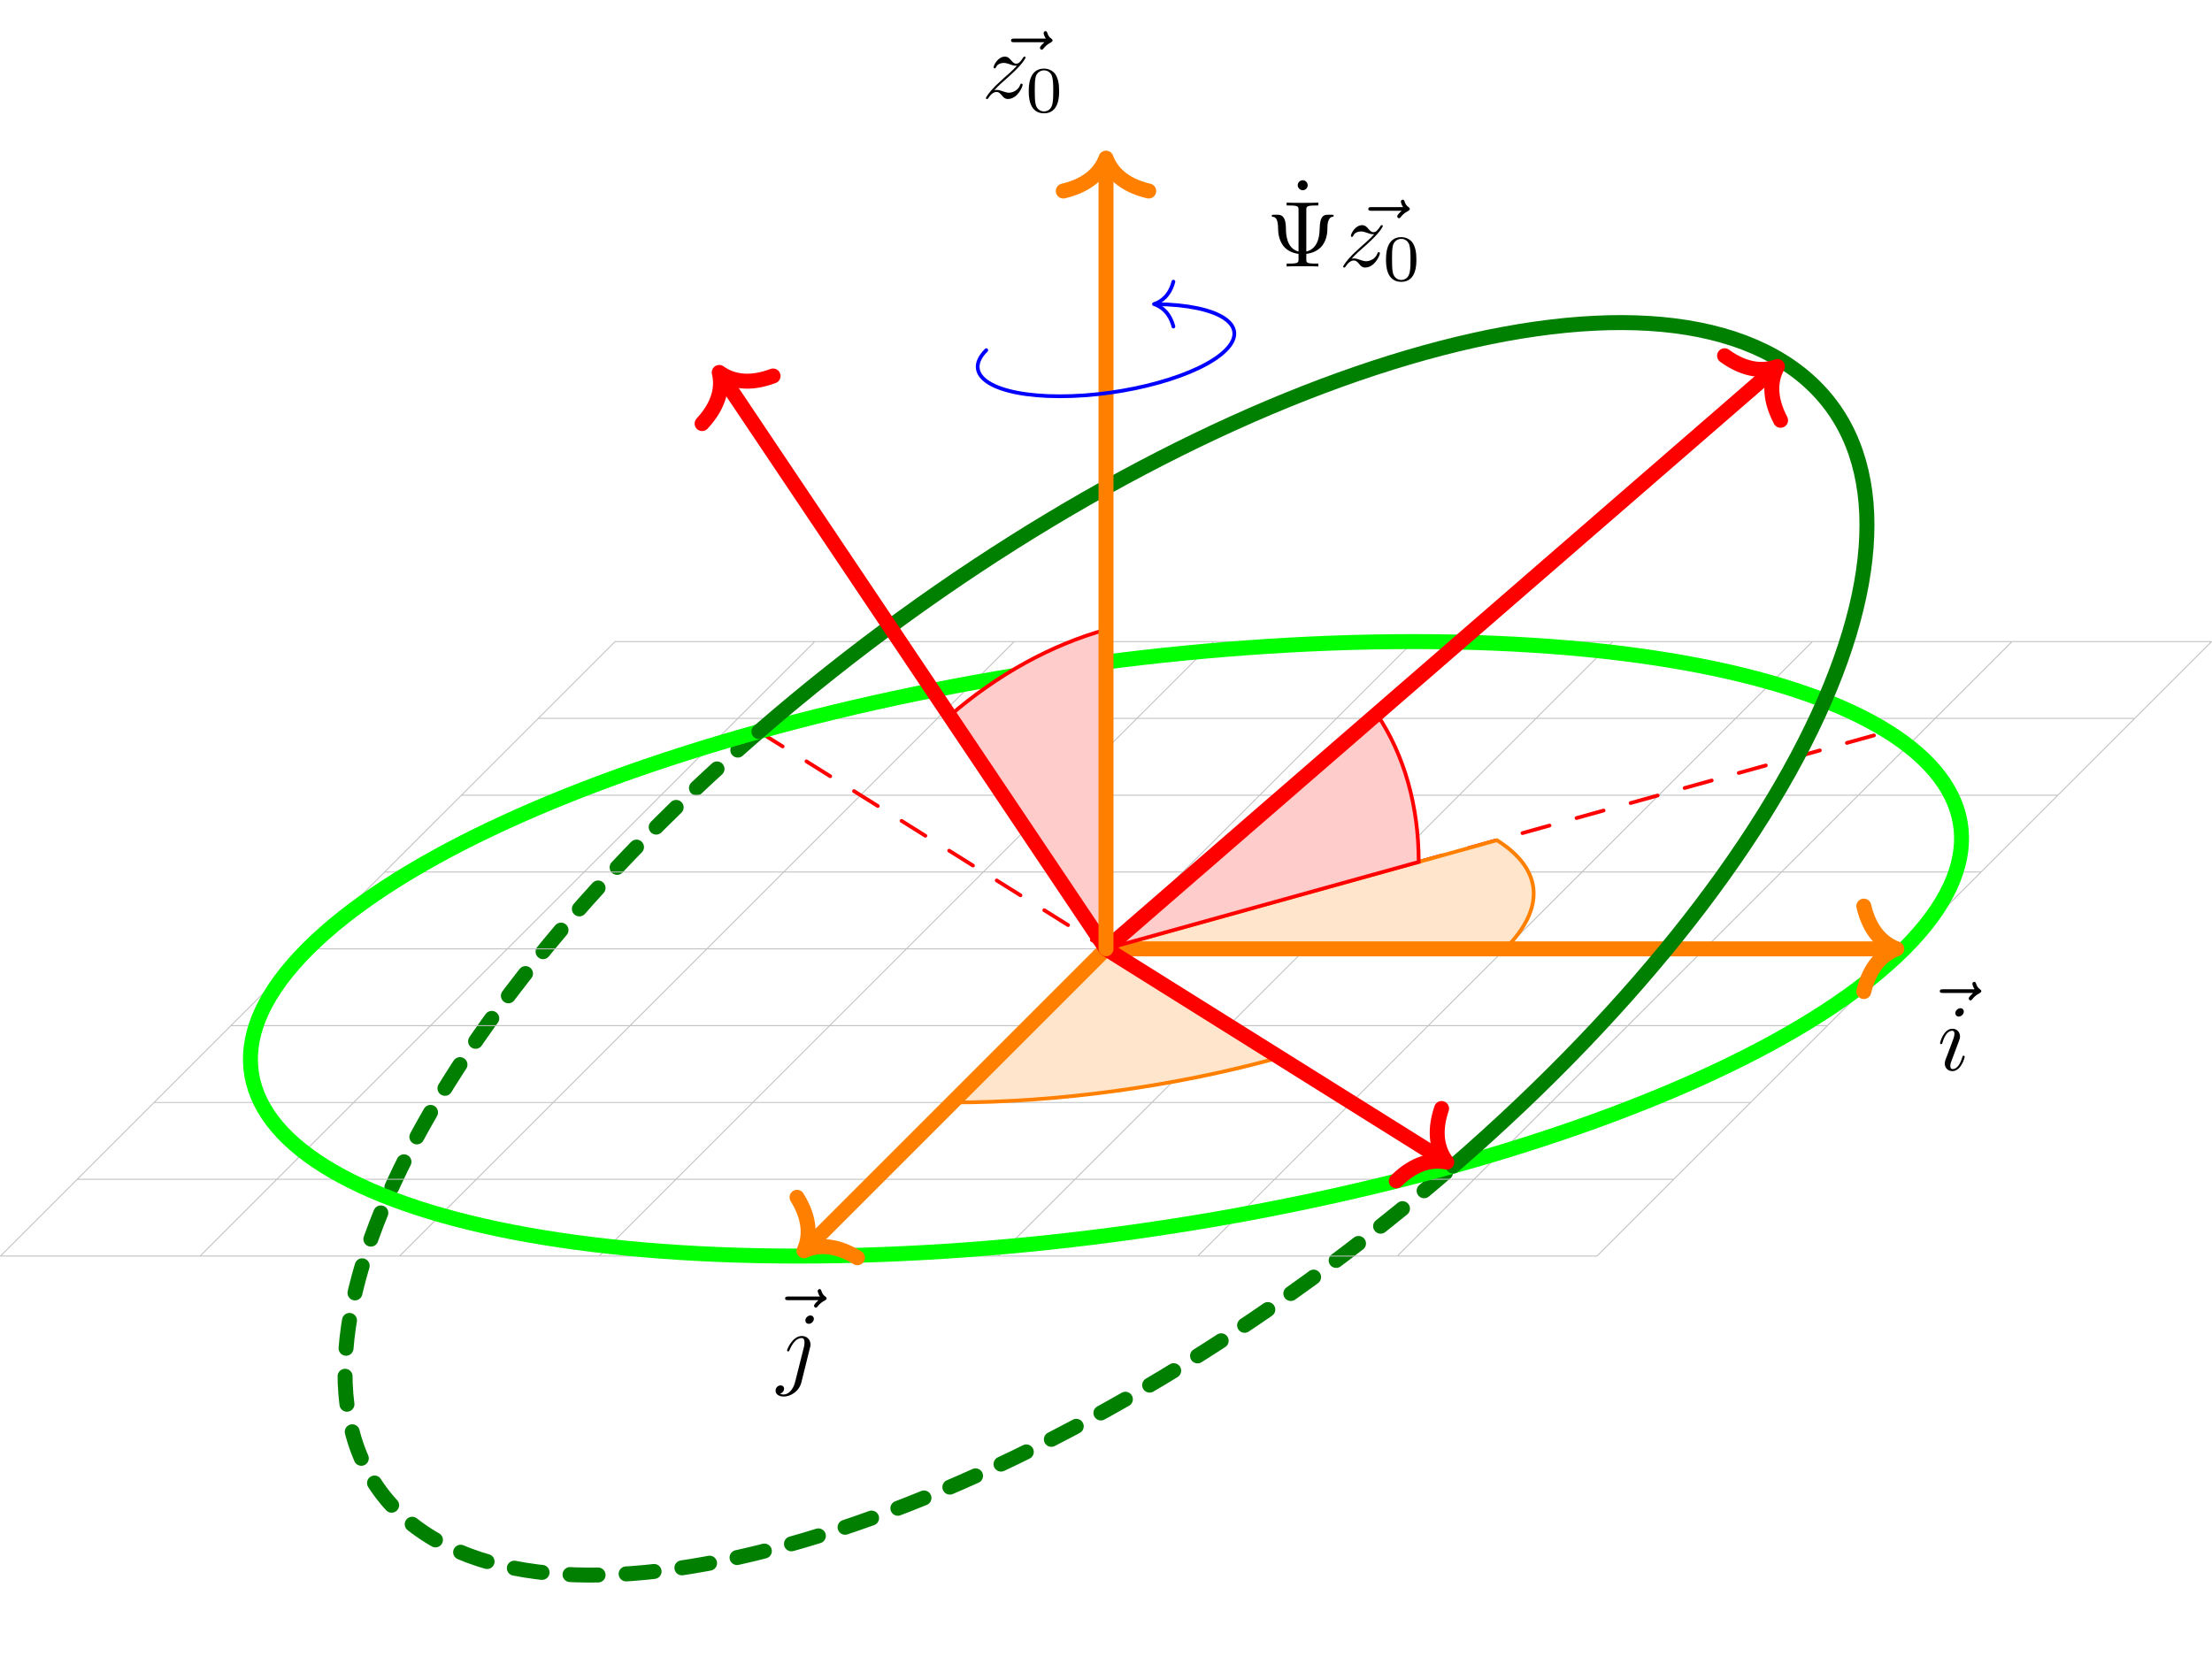
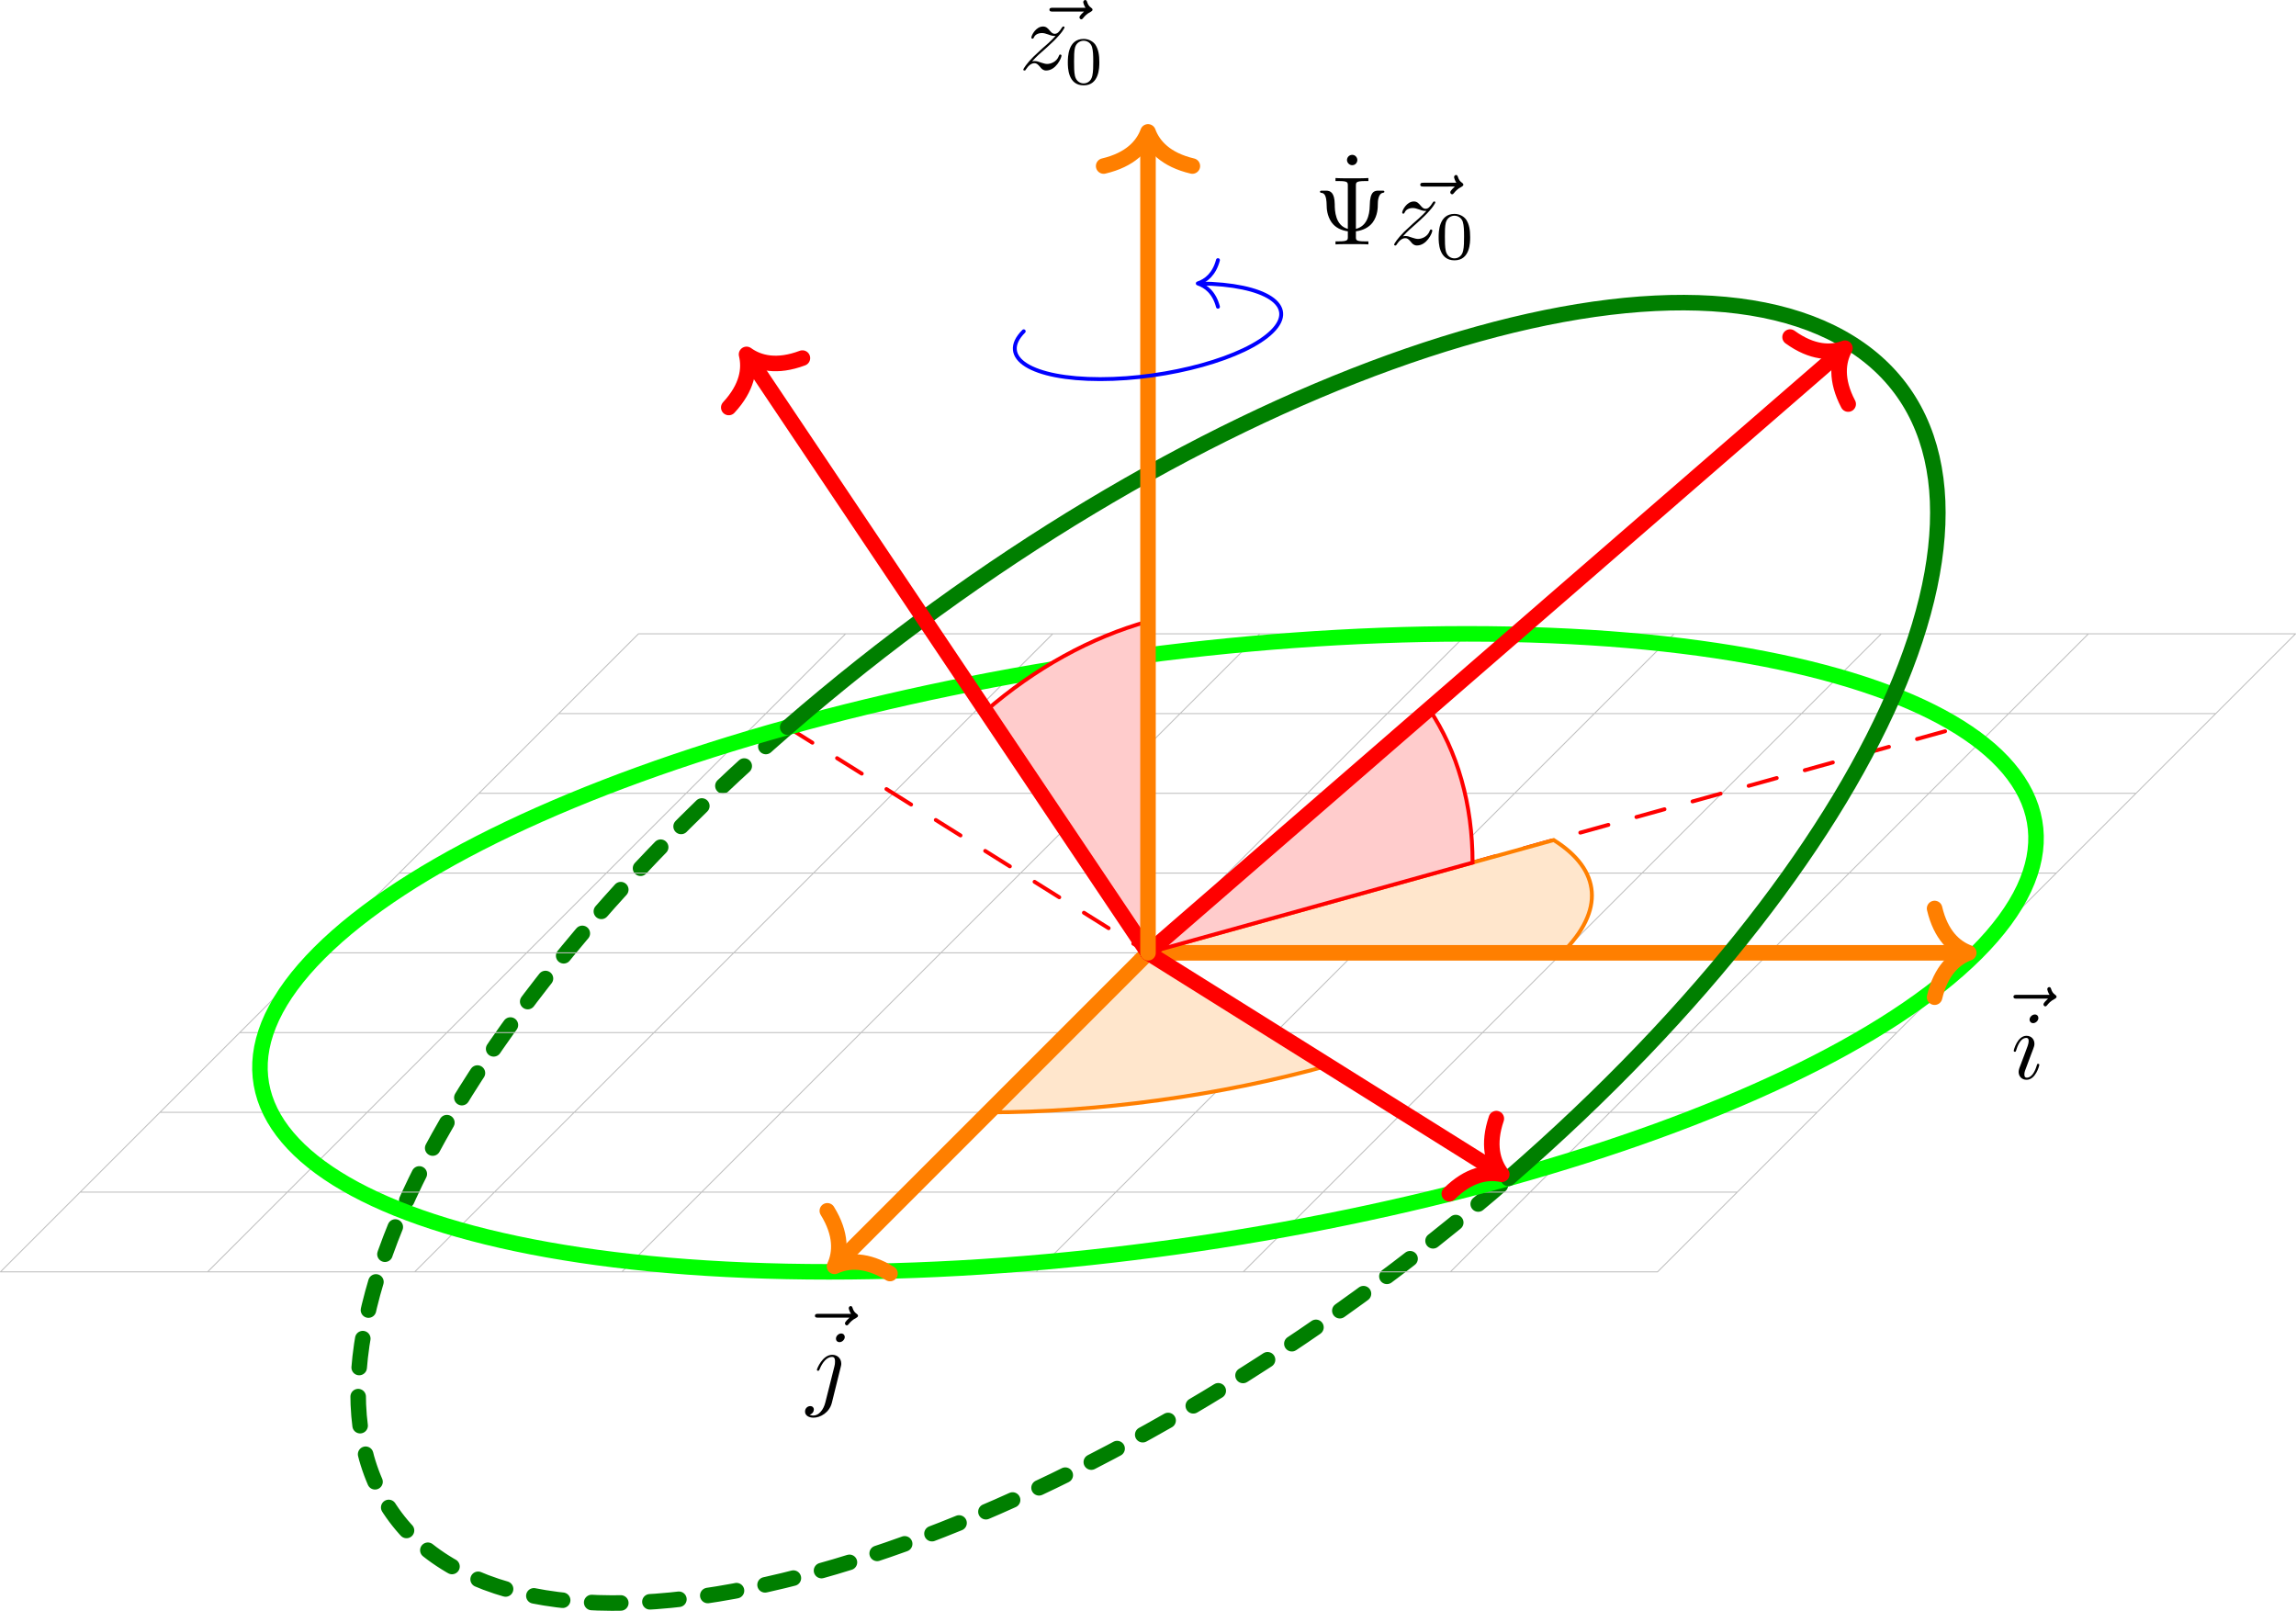
- <svg xmlns="http://www.w3.org/2000/svg" xmlns:xlink="http://www.w3.org/1999/xlink" width="235.624pt" height="177.23pt" viewBox="0 0 235.624 177.23" version="1.1" id="svg134">
+ <svg xmlns="http://www.w3.org/2000/svg" xmlns:xlink="http://www.w3.org/1999/xlink" width="235.624pt" height="165.295pt" viewBox="0 0 235.624 165.295" version="1.1" id="svg134">
  <defs id="defs34">
    <g id="g26">
      <g id="glyph-0-0" />
      <g id="glyph-0-1">
-         <path d="M 5.359 -5.938 C 5.219 -5.797 4.891 -5.516 4.891 -5.344 C 4.891 -5.25 4.984 -5.141 5.078 -5.141 C 5.172 -5.141 5.219 -5.219 5.281 -5.281 C 5.391 -5.422 5.625 -5.703 6.062 -5.922 C 6.125 -5.969 6.234 -6.016 6.234 -6.125 C 6.234 -6.234 6.156 -6.281 6.094 -6.328 C 5.875 -6.484 5.766 -6.656 5.688 -6.891 C 5.656 -6.984 5.625 -7.125 5.484 -7.125 C 5.344 -7.125 5.281 -6.984 5.281 -6.906 C 5.281 -6.859 5.359 -6.547 5.516 -6.328 L 2.156 -6.328 C 2 -6.328 1.812 -6.328 1.812 -6.125 C 1.812 -5.938 2 -5.938 2.156 -5.938 Z M 5.359 -5.938 " id="path3" />
+         <path d="m 5.359,-5.938 c -0.141,0.141 -0.469,0.422 -0.469,0.594 0,0.094 0.094,0.203 0.188,0.203 0.094,0 0.141,-0.078 0.203,-0.141 C 5.391,-5.422 5.625,-5.703 6.062,-5.922 6.125,-5.969 6.234,-6.016 6.234,-6.125 6.234,-6.234 6.156,-6.281 6.094,-6.328 5.875,-6.484 5.766,-6.656 5.688,-6.891 5.656,-6.984 5.625,-7.125 5.484,-7.125 c -0.141,0 -0.203,0.141 -0.203,0.219 0,0.047 0.078,0.359 0.234,0.578 H 2.156 c -0.156,0 -0.344,0 -0.344,0.203 0,0.188 0.188,0.188 0.344,0.188 z m 0,0" id="path3" />
      </g>
      <g id="glyph-0-2">
-         <path d="M 2.828 -6.234 C 2.828 -6.438 2.688 -6.594 2.469 -6.594 C 2.188 -6.594 1.922 -6.328 1.922 -6.062 C 1.922 -5.875 2.062 -5.703 2.297 -5.703 C 2.531 -5.703 2.828 -5.938 2.828 -6.234 Z M 2.078 -2.484 C 2.188 -2.766 2.188 -2.797 2.297 -3.062 C 2.375 -3.266 2.422 -3.406 2.422 -3.594 C 2.422 -4.031 2.109 -4.406 1.609 -4.406 C 0.672 -4.406 0.297 -2.953 0.297 -2.875 C 0.297 -2.766 0.391 -2.766 0.406 -2.766 C 0.516 -2.766 0.516 -2.797 0.562 -2.953 C 0.844 -3.891 1.234 -4.188 1.578 -4.188 C 1.656 -4.188 1.828 -4.188 1.828 -3.875 C 1.828 -3.656 1.75 -3.453 1.719 -3.344 C 1.641 -3.094 1.188 -1.938 1.031 -1.5 C 0.922 -1.25 0.797 -0.922 0.797 -0.703 C 0.797 -0.234 1.141 0.109 1.609 0.109 C 2.547 0.109 2.922 -1.328 2.922 -1.422 C 2.922 -1.531 2.828 -1.531 2.797 -1.531 C 2.703 -1.531 2.703 -1.5 2.656 -1.344 C 2.469 -0.719 2.141 -0.109 1.641 -0.109 C 1.469 -0.109 1.391 -0.203 1.391 -0.438 C 1.391 -0.688 1.453 -0.828 1.688 -1.438 Z M 2.078 -2.484 " id="path6" />
+         <path d="m 2.828,-6.234 c 0,-0.203 -0.141,-0.359 -0.359,-0.359 -0.281,0 -0.547,0.266 -0.547,0.531 0,0.188 0.141,0.359 0.375,0.359 0.234,0 0.531,-0.234 0.531,-0.531 z m -0.75,3.75 c 0.109,-0.281 0.109,-0.312 0.219,-0.578 0.078,-0.203 0.125,-0.344 0.125,-0.531 0,-0.438 -0.312,-0.812 -0.812,-0.812 -0.938,0 -1.312,1.453 -1.312,1.531 0,0.109 0.094,0.109 0.109,0.109 0.109,0 0.109,-0.031 0.156,-0.188 0.281,-0.938 0.672,-1.234 1.016,-1.234 0.078,0 0.25,0 0.25,0.312 0,0.219 -0.078,0.422 -0.109,0.531 -0.078,0.25 -0.531,1.406 -0.688,1.844 -0.109,0.25 -0.234,0.578 -0.234,0.797 0,0.469 0.344,0.812 0.812,0.812 0.938,0 1.312,-1.438 1.312,-1.531 0,-0.109 -0.094,-0.109 -0.125,-0.109 -0.094,0 -0.094,0.031 -0.141,0.188 -0.188,0.625 -0.516,1.234 -1.016,1.234 -0.172,0 -0.25,-0.094 -0.25,-0.328 0,-0.25 0.062,-0.391 0.297,-1 z m 0,0" id="path6" />
      </g>
      <g id="glyph-0-3">
-         <path d="M 3.953 -6.234 C 3.953 -6.422 3.812 -6.594 3.578 -6.594 C 3.344 -6.594 3.047 -6.359 3.047 -6.062 C 3.047 -5.859 3.188 -5.703 3.422 -5.703 C 3.688 -5.703 3.953 -5.969 3.953 -6.234 Z M 1.953 0.5 C 1.766 1.25 1.281 1.828 0.734 1.828 C 0.672 1.828 0.516 1.828 0.344 1.734 C 0.641 1.672 0.781 1.406 0.781 1.203 C 0.781 1.047 0.672 0.859 0.406 0.859 C 0.156 0.859 -0.125 1.062 -0.125 1.422 C -0.125 1.828 0.266 2.047 0.75 2.047 C 1.453 2.047 2.375 1.516 2.625 0.531 L 3.531 -3.125 C 3.594 -3.312 3.594 -3.453 3.594 -3.484 C 3.594 -4.062 3.172 -4.406 2.672 -4.406 C 1.656 -4.406 1.094 -2.953 1.094 -2.875 C 1.094 -2.766 1.188 -2.766 1.203 -2.766 C 1.297 -2.766 1.312 -2.781 1.391 -2.969 C 1.641 -3.578 2.094 -4.188 2.641 -4.188 C 2.781 -4.188 2.953 -4.141 2.953 -3.734 C 2.953 -3.5 2.938 -3.391 2.891 -3.219 Z M 1.953 0.5 " id="path9" />
+         <path d="m 3.953,-6.234 c 0,-0.188 -0.141,-0.359 -0.375,-0.359 -0.234,0 -0.531,0.234 -0.531,0.531 0,0.203 0.141,0.359 0.375,0.359 0.266,0 0.531,-0.266 0.531,-0.531 z m -2,6.734 c -0.188,0.75 -0.672,1.328 -1.219,1.328 -0.062,0 -0.219,0 -0.391,-0.094 0.297,-0.062 0.438,-0.328 0.438,-0.531 0,-0.156 -0.109,-0.344 -0.375,-0.344 -0.25,0 -0.531,0.203 -0.531,0.562 0,0.406 0.391,0.625 0.875,0.625 0.703,0 1.625,-0.531 1.875,-1.516 L 3.531,-3.125 c 0.062,-0.188 0.062,-0.328 0.062,-0.359 0,-0.578 -0.422,-0.922 -0.922,-0.922 -1.016,0 -1.578,1.453 -1.578,1.531 0,0.109 0.094,0.109 0.109,0.109 0.094,0 0.109,-0.016 0.188,-0.203 0.25,-0.609 0.703,-1.219 1.25,-1.219 0.141,0 0.312,0.047 0.312,0.453 0,0.234 -0.016,0.344 -0.062,0.516 z m 0,0" id="path9" />
      </g>
      <g id="glyph-0-4">
-         <path d="M 1.328 -0.828 C 1.859 -1.406 2.156 -1.656 2.516 -1.969 C 2.516 -1.969 3.125 -2.5 3.484 -2.859 C 4.438 -3.781 4.656 -4.266 4.656 -4.312 C 4.656 -4.406 4.562 -4.406 4.547 -4.406 C 4.469 -4.406 4.453 -4.391 4.391 -4.297 C 4.094 -3.812 3.891 -3.656 3.656 -3.656 C 3.406 -3.656 3.297 -3.812 3.141 -3.984 C 2.953 -4.203 2.781 -4.406 2.453 -4.406 C 1.703 -4.406 1.25 -3.484 1.25 -3.266 C 1.25 -3.219 1.281 -3.156 1.359 -3.156 C 1.453 -3.156 1.469 -3.203 1.5 -3.266 C 1.688 -3.734 2.266 -3.734 2.344 -3.734 C 2.547 -3.734 2.734 -3.672 2.969 -3.594 C 3.375 -3.438 3.484 -3.438 3.734 -3.438 C 3.375 -3.016 2.547 -2.297 2.359 -2.141 L 1.453 -1.297 C 0.781 -0.625 0.422 -0.062 0.422 0.016 C 0.422 0.109 0.531 0.109 0.547 0.109 C 0.625 0.109 0.641 0.094 0.703 -0.016 C 0.938 -0.375 1.234 -0.641 1.562 -0.641 C 1.781 -0.641 1.891 -0.547 2.141 -0.266 C 2.297 -0.047 2.484 0.109 2.766 0.109 C 3.766 0.109 4.344 -1.156 4.344 -1.422 C 4.344 -1.469 4.297 -1.531 4.219 -1.531 C 4.125 -1.531 4.109 -1.469 4.078 -1.391 C 3.844 -0.75 3.203 -0.562 2.875 -0.562 C 2.688 -0.562 2.5 -0.625 2.297 -0.688 C 1.953 -0.812 1.797 -0.859 1.594 -0.859 C 1.578 -0.859 1.422 -0.859 1.328 -0.828 Z M 1.328 -0.828 " id="path12" />
+         <path d="m 1.328,-0.828 c 0.531,-0.578 0.828,-0.828 1.188,-1.141 0,0 0.609,-0.531 0.969,-0.891 C 4.438,-3.781 4.656,-4.266 4.656,-4.312 c 0,-0.094 -0.094,-0.094 -0.109,-0.094 -0.078,0 -0.094,0.016 -0.156,0.109 -0.297,0.484 -0.5,0.641 -0.734,0.641 -0.25,0 -0.359,-0.156 -0.516,-0.328 -0.188,-0.219 -0.359,-0.422 -0.688,-0.422 -0.75,0 -1.203,0.922 -1.203,1.141 0,0.047 0.031,0.109 0.109,0.109 0.094,0 0.109,-0.047 0.141,-0.109 0.188,-0.469 0.766,-0.469 0.844,-0.469 0.203,0 0.391,0.062 0.625,0.141 0.406,0.156 0.516,0.156 0.766,0.156 -0.359,0.422 -1.188,1.141 -1.375,1.297 l -0.906,0.844 C 0.781,-0.625 0.422,-0.062 0.422,0.016 c 0,0.094 0.109,0.094 0.125,0.094 0.078,0 0.094,-0.016 0.156,-0.125 0.234,-0.359 0.531,-0.625 0.859,-0.625 0.219,0 0.328,0.094 0.578,0.375 0.156,0.219 0.344,0.375 0.625,0.375 1,0 1.578,-1.266 1.578,-1.531 0,-0.047 -0.047,-0.109 -0.125,-0.109 -0.094,0 -0.109,0.062 -0.141,0.141 C 3.844,-0.75 3.203,-0.562 2.875,-0.562 c -0.188,0 -0.375,-0.062 -0.578,-0.125 -0.344,-0.125 -0.5,-0.172 -0.703,-0.172 -0.016,0 -0.172,0 -0.266,0.031 z m 0,0" id="path12" />
      </g>
      <g id="glyph-1-0" />
      <g id="glyph-1-1">
-         <path d="M 3.594 -2.219 C 3.594 -2.984 3.5 -3.547 3.188 -4.031 C 2.969 -4.344 2.531 -4.625 1.984 -4.625 C 0.359 -4.625 0.359 -2.719 0.359 -2.219 C 0.359 -1.719 0.359 0.141 1.984 0.141 C 3.594 0.141 3.594 -1.719 3.594 -2.219 Z M 1.984 -0.062 C 1.656 -0.062 1.234 -0.25 1.094 -0.812 C 1 -1.219 1 -1.797 1 -2.312 C 1 -2.828 1 -3.359 1.094 -3.734 C 1.25 -4.281 1.688 -4.438 1.984 -4.438 C 2.359 -4.438 2.719 -4.203 2.844 -3.797 C 2.953 -3.422 2.969 -2.922 2.969 -2.312 C 2.969 -1.797 2.969 -1.281 2.875 -0.844 C 2.734 -0.203 2.266 -0.062 1.984 -0.062 Z M 1.984 -0.062 " id="path16" />
+         <path d="M 3.594,-2.219 C 3.594,-2.984 3.5,-3.547 3.188,-4.031 2.969,-4.344 2.531,-4.625 1.984,-4.625 c -1.625,0 -1.625,1.906 -1.625,2.406 0,0.5 0,2.359 1.625,2.359 1.609,0 1.609,-1.859 1.609,-2.359 z M 1.984,-0.062 c -0.328,0 -0.75,-0.188 -0.891,-0.75 C 1,-1.219 1,-1.797 1,-2.312 1,-2.828 1,-3.359 1.094,-3.734 1.25,-4.281 1.688,-4.438 1.984,-4.438 c 0.375,0 0.734,0.234 0.859,0.641 0.109,0.375 0.125,0.875 0.125,1.484 0,0.516 0,1.031 -0.094,1.469 -0.141,0.641 -0.609,0.781 -0.891,0.781 z m 0,0" id="path16" />
      </g>
      <g id="glyph-2-0" />
      <g id="glyph-2-1">
-         <path d="M 1.906 -6.141 C 1.906 -6.406 1.688 -6.672 1.391 -6.672 C 1.047 -6.672 0.844 -6.391 0.844 -6.141 C 0.844 -5.875 1.078 -5.609 1.375 -5.609 C 1.719 -5.609 1.906 -5.891 1.906 -6.141 Z M 1.906 -6.141 " id="path20" />
+         <path d="m 1.906,-6.141 c 0,-0.266 -0.219,-0.531 -0.516,-0.531 -0.344,0 -0.547,0.281 -0.547,0.531 0,0.266 0.234,0.531 0.531,0.531 0.344,0 0.531,-0.281 0.531,-0.531 z m 0,0" id="path20" />
      </g>
      <g id="glyph-2-2">
-         <path d="M 4.25 -6.016 C 4.25 -6.359 4.25 -6.5 5.203 -6.5 L 5.531 -6.5 L 5.531 -6.812 C 5.172 -6.781 4.25 -6.781 3.844 -6.781 C 3.438 -6.781 2.516 -6.781 2.156 -6.812 L 2.156 -6.5 L 2.484 -6.5 C 3.422 -6.5 3.422 -6.375 3.422 -6.016 L 3.422 -1.594 C 2.125 -1.938 2.078 -3.484 2.078 -4.125 C 2.062 -5.328 1.625 -5.516 1.188 -5.516 L 0.812 -5.516 C 0.672 -5.516 0.562 -5.516 0.562 -5.406 C 0.562 -5.359 0.594 -5.312 0.656 -5.297 C 0.984 -5.266 1.234 -5.125 1.25 -3.953 C 1.25 -3.719 1.281 -2.938 1.75 -2.266 C 2.141 -1.719 2.75 -1.438 3.422 -1.344 L 3.422 -0.781 C 3.422 -0.453 3.422 -0.312 2.484 -0.312 L 2.156 -0.312 L 2.156 0 C 2.516 -0.031 3.422 -0.031 3.844 -0.031 C 4.25 -0.031 5.172 -0.031 5.531 0 L 5.531 -0.312 L 5.203 -0.312 C 4.25 -0.312 4.25 -0.438 4.25 -0.781 L 4.25 -1.344 C 4.969 -1.438 5.578 -1.734 5.969 -2.25 C 6.484 -2.953 6.5 -3.75 6.5 -4.188 C 6.5 -4.344 6.516 -5.234 7.047 -5.297 C 7.109 -5.312 7.172 -5.328 7.172 -5.406 C 7.172 -5.516 7.094 -5.516 6.938 -5.516 L 6.562 -5.516 C 6.172 -5.516 5.688 -5.453 5.672 -4 C 5.656 -2.906 5.328 -1.859 4.25 -1.594 Z M 4.25 -6.016 " id="path23" />
+         <path d="M 4.25,-6.016 C 4.25,-6.359 4.25,-6.5 5.203,-6.5 H 5.531 v -0.312 c -0.359,0.031 -1.281,0.031 -1.688,0.031 -0.406,0 -1.328,0 -1.688,-0.031 V -6.5 h 0.328 c 0.938,0 0.938,0.125 0.938,0.484 V -1.594 C 2.125,-1.938 2.078,-3.484 2.078,-4.125 2.062,-5.328 1.625,-5.516 1.188,-5.516 h -0.375 c -0.141,0 -0.25,0 -0.25,0.109 0,0.047 0.031,0.094 0.094,0.109 0.328,0.031 0.578,0.172 0.594,1.344 0,0.234 0.031,1.016 0.5,1.688 0.391,0.547 1,0.828 1.672,0.922 v 0.562 c 0,0.328 0,0.469 -0.938,0.469 H 2.156 V 0 c 0.359,-0.031 1.266,-0.031 1.688,-0.031 0.406,0 1.328,0 1.688,0.031 V -0.312 H 5.203 C 4.25,-0.312 4.25,-0.438 4.25,-0.781 v -0.562 C 4.969,-1.438 5.578,-1.734 5.969,-2.25 6.484,-2.953 6.5,-3.75 6.5,-4.188 c 0,-0.156 0.016,-1.047 0.547,-1.109 0.062,-0.016 0.125,-0.031 0.125,-0.109 0,-0.109 -0.078,-0.109 -0.234,-0.109 h -0.375 c -0.391,0 -0.875,0.062 -0.891,1.516 C 5.656,-2.906 5.328,-1.859 4.25,-1.594 Z m 0,0" id="path23" />
      </g>
    </g>
    <clipPath id="clip-0">
-       <path clip-rule="nonzero" d="M 14 55 L 178 55 L 178 177.23 L 14 177.23 Z M 14 55 " id="path28" />
+       <path clip-rule="nonzero" d="M 14,55 H 178 V 177.23 H 14 Z m 0,0" id="path28" />
    </clipPath>
    <clipPath id="clip-1">
-       <path clip-rule="nonzero" d="M 0 66 L 235.625 66 L 235.625 136 L 0 136 Z M 0 66 " id="path31" />
+       <path clip-rule="nonzero" d="m 0,66 h 235.625 v 70 H 0 Z m 0,0" id="path31" />
    </clipPath>
  </defs>
-   <g clip-path="url(#clip-0)" id="g38">
+   <g clip-path="url(#clip-0)" id="g38" transform="translate(0,-3.314)">
    <path fill="none" stroke-width="1.594" stroke-linecap="round" stroke-linejoin="miter" stroke="#007f00" stroke-opacity="1" stroke-dasharray="2.989, 2.989" stroke-miterlimit="10" d="m -36.976,23.149 c -39.828,-34.555 -55.562,-72.926 -35.141,-85.707 20.422,-12.785 69.266,4.859 109.094,39.41" transform="matrix(1,0,0,-1,117.812,101.09)" id="path36" />
  </g>
-   <g clip-path="url(#clip-1)" id="g42">
+   <g clip-path="url(#clip-1)" id="g42" transform="translate(0,-3.314)">
    <path fill="none" stroke-width="0.1" stroke-linecap="round" stroke-linejoin="miter" stroke="#bfbfbf" stroke-opacity="1" stroke-miterlimit="10" d="m -52.292,32.735 -65.473,-65.469 m 86.73,65.469 -65.473,-65.469 m 86.73,65.469 -65.473,-65.469 m 86.727,65.469 -65.469,-65.469 m 86.727,65.469 -65.469,-65.469 m 86.727,65.469 -65.473,-65.469 M 75.251,32.735 9.778,-32.734 m 86.73,65.469 -65.473,-65.469 m 86.727,65.469 -65.469,-65.469 M -52.292,32.735 H 117.762 M -60.476,24.551 H 109.579 M -68.66,16.367 H 101.395 M -76.843,8.184 H 93.211 M -85.027,1.5625e-4 H 85.028 M -93.21,-8.183 H 76.844 m -178.238,-8.184 H 68.661 M -109.582,-24.551 H 60.477 M -117.765,-32.734 H 52.293" transform="matrix(1,0,0,-1,117.812,101.09)" id="path40" />
  </g>
-   <path fill="none" stroke-width="0.399" stroke-linecap="round" stroke-linejoin="miter" stroke="rgb(100%, 0%, 0%)" stroke-opacity="1" stroke-dasharray="2.989 2.989" stroke-miterlimit="10" d="M -36.976 23.149 L 0.001 0 L 83.27 23.149 " transform="matrix(1, 0, 0, -1, 117.812, 101.09)" id="path44" />
-   <path fill="none" stroke-width="1.594" stroke-linecap="round" stroke-linejoin="miter" stroke="rgb(0%, 100%, 0%)" stroke-opacity="1" stroke-miterlimit="10" d="M -32.734 -32.734 C 14.223 -32.734 66.95 -18.078 85.028 0 C 103.106 18.078 79.696 32.735 32.735 32.735 C -14.226 32.735 -66.949 18.078 -85.027 0 C -103.109 -18.078 -79.695 -32.734 -32.734 -32.734 Z M -32.734 -32.734 " transform="matrix(1, 0, 0, -1, 117.812, 101.09)" id="path46" />
-   <path fill-rule="nonzero" fill="rgb(100%, 89.999%, 79.999%)" fill-opacity="1" stroke-width="0.399" stroke-linecap="round" stroke-linejoin="miter" stroke="rgb(100%, 50%, 0%)" stroke-opacity="1" stroke-miterlimit="10" d="M 0.001 0 L -16.367 -16.367 C -5.093 -16.367 7.45 -14.644 18.489 -11.574 Z M 0.001 0 " transform="matrix(1, 0, 0, -1, 117.812, 101.09)" id="path48" />
-   <path fill="none" stroke-width="1.594" stroke-linecap="round" stroke-linejoin="miter" stroke="rgb(100%, 50%, 0%)" stroke-opacity="1" stroke-miterlimit="10" d="M 0.001 0 L -31.609 -31.609 " transform="matrix(1, 0, 0, -1, 117.812, 101.09)" id="path50" />
-   <path fill="none" stroke-width="1.594" stroke-linecap="round" stroke-linejoin="round" stroke="rgb(100%, 50%, 0%)" stroke-opacity="1" stroke-miterlimit="10" d="M -3.505 4.55 C -2.865 1.821 -1.437 0.531 -0 0 C -1.437 -0.53 -2.865 -1.82 -3.508 -4.552 " transform="matrix(-0.7071, 0.7071, 0.7071, 0.7071, 85.64026, 133.2617)" id="path52" />
-   <path fill-rule="nonzero" fill="rgb(100%, 89.999%, 79.999%)" fill-opacity="1" stroke-width="0.399" stroke-linecap="round" stroke-linejoin="miter" stroke="rgb(100%, 50%, 0%)" stroke-opacity="1" stroke-miterlimit="10" d="M 0.001 0 L 42.512 0 C 46.856 4.34 46.54 8.504 41.637 11.574 Z M 0.001 0 " transform="matrix(1, 0, 0, -1, 117.812, 101.09)" id="path54" />
-   <path fill="none" stroke-width="1.594" stroke-linecap="round" stroke-linejoin="miter" stroke="rgb(100%, 50%, 0%)" stroke-opacity="1" stroke-miterlimit="10" d="M 0.001 0 L 83.434 0 " transform="matrix(1, 0, 0, -1, 117.812, 101.09)" id="path56" />
-   <path fill="none" stroke-width="1.594" stroke-linecap="round" stroke-linejoin="round" stroke="rgb(100%, 50%, 0%)" stroke-opacity="1" stroke-miterlimit="10" d="M -3.508 4.551 C -2.867 1.82 -1.438 0.531 -0 0 C -1.438 -0.531 -2.867 -1.82 -3.508 -4.551 " transform="matrix(1, 0, 0, -1, 202.0433, 101.09)" id="path58" />
-   <g fill="#000000" fill-opacity="1" id="g62">
+   <path fill="none" stroke-width="0.399" stroke-linecap="round" stroke-linejoin="miter" stroke="#ff0000" stroke-opacity="1" stroke-dasharray="2.989, 2.989" stroke-miterlimit="10" d="M 80.836,74.627 117.812,97.776 201.082,74.627" id="path44" />
+   <path fill="none" stroke-width="1.594" stroke-linecap="round" stroke-linejoin="miter" stroke="#00ff00" stroke-opacity="1" stroke-miterlimit="10" d="m 85.078,130.51 c 46.957,0 99.684,-14.656 117.762,-32.734 18.078,-18.078 -5.332,-32.734 -52.293,-32.734 -46.961,0 -99.684,14.656 -117.762,32.734 -18.082,18.078 5.332,32.734 52.293,32.734 z m 0,0" id="path46" />
+   <path fill-rule="nonzero" fill="#ffe6cc" fill-opacity="1" stroke-width="0.399" stroke-linecap="round" stroke-linejoin="miter" stroke="#ff7f00" stroke-opacity="1" stroke-miterlimit="10" d="m 117.812,97.776 -16.367,16.367 c 11.273,0 23.816,-1.723 34.855,-4.793 z m 0,0" id="path48" />
+   <path fill="none" stroke-width="1.594" stroke-linecap="round" stroke-linejoin="miter" stroke="#ff7f00" stroke-opacity="1" stroke-miterlimit="10" d="M 117.812,97.776 86.203,129.385" id="path50" />
+   <path fill="none" stroke-width="1.594" stroke-linecap="round" stroke-linejoin="round" stroke="#ff7f00" stroke-opacity="1" stroke-miterlimit="10" d="m 91.336,130.686 c -2.383,-1.477 -4.305,-1.379 -5.695,-0.738 0.641,-1.391 0.738,-3.312 -0.738,-5.699" id="path52" />
+   <path fill-rule="nonzero" fill="#ffe6cc" fill-opacity="1" stroke-width="0.399" stroke-linecap="round" stroke-linejoin="miter" stroke="#ff7f00" stroke-opacity="1" stroke-miterlimit="10" d="m 117.812,97.776 h 42.512 c 4.344,-4.34 4.027,-8.504 -0.875,-11.574 z m 0,0" id="path54" />
+   <path fill="none" stroke-width="1.594" stroke-linecap="round" stroke-linejoin="miter" stroke="#ff7f00" stroke-opacity="1" stroke-miterlimit="10" d="m 117.812,97.776 h 83.434" id="path56" />
+   <path fill="none" stroke-width="1.594" stroke-linecap="round" stroke-linejoin="round" stroke="#ff7f00" stroke-opacity="1" stroke-miterlimit="10" d="m 198.535,93.225 c 0.641,2.73 2.07,4.02 3.508,4.551 -1.438,0.531 -2.867,1.82 -3.508,4.551" id="path58" />
+   <g fill="#000000" fill-opacity="1" id="g62" transform="translate(0,-3.314)">
    <use xlink:href="#glyph-0-1" x="204.818" y="111.727" id="use60" />
  </g>
-   <g fill="#000000" fill-opacity="1" id="g66">
+   <g fill="#000000" fill-opacity="1" id="g66" transform="translate(0,-3.314)">
    <use xlink:href="#glyph-0-2" x="206.359" y="114.008" id="use64" />
  </g>
-   <g fill="#000000" fill-opacity="1" id="g70">
+   <g fill="#000000" fill-opacity="1" id="g70" transform="translate(0,-3.314)">
    <use xlink:href="#glyph-0-1" x="81.82" y="144.462" id="use68" />
  </g>
-   <g fill="#000000" fill-opacity="1" id="g74">
+   <g fill="#000000" fill-opacity="1" id="g74" transform="translate(0,-3.314)">
    <use xlink:href="#glyph-0-3" x="82.741" y="146.743" id="use72" />
  </g>
-   <path fill="none" stroke-width="1.594" stroke-linecap="round" stroke-linejoin="miter" stroke="rgb(0%, 50%, 0%)" stroke-opacity="1" stroke-miterlimit="10" d="M 36.977 -23.148 C 76.805 11.402 92.536 49.778 72.114 62.559 C 51.692 75.344 2.852 57.699 -36.976 23.149 " transform="matrix(1, 0, 0, -1, 117.812, 101.09)" id="path76" />
-   <path fill-rule="nonzero" fill="rgb(100%, 79.999%, 79.999%)" fill-opacity="1" stroke-width="0.399" stroke-linecap="round" stroke-linejoin="miter" stroke="rgb(100%, 0%, 0%)" stroke-opacity="1" stroke-miterlimit="10" d="M 0.001 0 L 33.309 9.258 C 33.309 15.227 31.77 20.668 28.844 25.024 Z M 0.001 0 " transform="matrix(1, 0, 0, -1, 117.812, 101.09)" id="path78" />
-   <path fill-rule="nonzero" fill="rgb(100%, 79.999%, 79.999%)" fill-opacity="1" stroke-width="0.399" stroke-linecap="round" stroke-linejoin="miter" stroke="rgb(100%, 0%, 0%)" stroke-opacity="1" stroke-miterlimit="10" d="M 0.001 0 L 0.001 34.012 C -5.843 32.387 -11.593 29.215 -16.656 24.824 Z M 0.001 0 " transform="matrix(1, 0, 0, -1, 117.812, 101.09)" id="path80" />
-   <path fill="none" stroke-width="1.594" stroke-linecap="round" stroke-linejoin="miter" stroke="rgb(100%, 0%, 0%)" stroke-opacity="1" stroke-miterlimit="10" d="M 0.001 0 L 70.922 61.524 " transform="matrix(1, 0, 0, -1, 117.812, 101.09)" id="path82" />
-   <path fill="none" stroke-width="1.594" stroke-linecap="round" stroke-linejoin="round" stroke="rgb(100%, 0%, 0%)" stroke-opacity="1" stroke-miterlimit="10" d="M -3.507 4.553 C -2.868 1.821 -1.439 0.529 0 -0 C -1.438 -0.531 -2.867 -1.821 -3.507 -4.55 " transform="matrix(0.75536, -0.65527, -0.65527, -0.75536, 189.3357, 39.0429)" id="path84" />
-   <path fill="none" stroke-width="1.594" stroke-linecap="round" stroke-linejoin="miter" stroke="rgb(100%, 0%, 0%)" stroke-opacity="1" stroke-miterlimit="10" d="M 0.001 0 L -40.753 60.75 " transform="matrix(1, 0, 0, -1, 117.812, 101.09)" id="path86" />
-   <path fill="none" stroke-width="1.594" stroke-linecap="round" stroke-linejoin="round" stroke="rgb(100%, 0%, 0%)" stroke-opacity="1" stroke-miterlimit="10" d="M -3.508 4.552 C -2.866 1.821 -1.441 0.53 0.001 0.001 C -1.437 -0.53 -2.867 -1.82 -3.509 -4.55 " transform="matrix(-0.55708, -0.83041, -0.83041, 0.55708, 76.61428, 39.67992)" id="path88" />
-   <path fill="none" stroke-width="1.594" stroke-linecap="round" stroke-linejoin="miter" stroke="rgb(100%, 0%, 0%)" stroke-opacity="1" stroke-miterlimit="10" d="M 0.001 0 L 35.629 -22.305 " transform="matrix(1, 0, 0, -1, 117.812, 101.09)" id="path90" />
-   <path fill="none" stroke-width="1.594" stroke-linecap="round" stroke-linejoin="round" stroke="rgb(100%, 0%, 0%)" stroke-opacity="1" stroke-miterlimit="10" d="M -3.508 4.548 C -2.865 1.821 -1.439 0.53 -0.002 0.001 C -1.439 -0.53 -2.867 -1.82 -3.509 -4.55 " transform="matrix(0.8476, 0.5306, 0.5306, -0.8476, 154.1184, 123.8178)" id="path92" />
-   <path fill="none" stroke-width="1.594" stroke-linecap="round" stroke-linejoin="miter" stroke="rgb(100%, 50%, 0%)" stroke-opacity="1" stroke-miterlimit="10" d="M 0.001 0 L 0.001 83.445 " transform="matrix(1, 0, 0, -1, 117.812, 101.09)" id="path94" />
-   <path fill="none" stroke-width="1.594" stroke-linecap="round" stroke-linejoin="round" stroke="rgb(100%, 50%, 0%)" stroke-opacity="1" stroke-miterlimit="10" d="M -3.505 4.55 C -2.864 1.82 -1.439 0.531 -0.001 -0.001 C -1.439 -0.532 -2.864 -1.821 -3.505 -4.551 " transform="matrix(0, -1, -1, 0, 117.812, 16.8466)" id="path96" />
-   <g fill="#000000" fill-opacity="1" id="g100">
+   <path fill="none" stroke-width="1.594" stroke-linecap="round" stroke-linejoin="miter" stroke="#007f00" stroke-opacity="1" stroke-miterlimit="10" d="M 154.789,120.924 C 194.617,86.374 210.348,47.998 189.926,35.217 169.504,22.432 120.664,40.077 80.836,74.627" id="path76" />
+   <path fill-rule="nonzero" fill="#ffcccc" fill-opacity="1" stroke-width="0.399" stroke-linecap="round" stroke-linejoin="miter" stroke="#ff0000" stroke-opacity="1" stroke-miterlimit="10" d="m 117.812,97.776 33.309,-9.258 c 0,-5.969 -1.539,-11.41 -4.465,-15.766 z m 0,0" id="path78" />
+   <path fill-rule="nonzero" fill="#ffcccc" fill-opacity="1" stroke-width="0.399" stroke-linecap="round" stroke-linejoin="miter" stroke="#ff0000" stroke-opacity="1" stroke-miterlimit="10" d="M 117.812,97.776 V 63.764 c -5.844,1.625 -11.594,4.797 -16.656,9.188 z m 0,0" id="path80" />
+   <path fill="none" stroke-width="1.594" stroke-linecap="round" stroke-linejoin="miter" stroke="#ff0000" stroke-opacity="1" stroke-miterlimit="10" d="M 117.812,97.776 188.734,36.252" id="path82" />
+   <path fill="none" stroke-width="1.594" stroke-linecap="round" stroke-linejoin="round" stroke="#ff0000" stroke-opacity="1" stroke-miterlimit="10" d="m 183.703,34.588 c 2.273,1.645 4.199,1.684 5.633,1.141 -0.738,1.344 -0.973,3.254 0.332,5.734" id="path84" />
+   <path fill="none" stroke-width="1.594" stroke-linecap="round" stroke-linejoin="miter" stroke="#ff0000" stroke-opacity="1" stroke-miterlimit="10" d="m 117.812,97.776 -40.754,-60.75" id="path86" />
+   <path fill="none" stroke-width="1.594" stroke-linecap="round" stroke-linejoin="round" stroke="#ff0000" stroke-opacity="1" stroke-miterlimit="10" d="m 74.789,41.815 c 1.91,-2.055 2.188,-3.957 1.824,-5.449 1.242,0.898 3.109,1.367 5.734,0.379" id="path88" />
+   <path fill="none" stroke-width="1.594" stroke-linecap="round" stroke-linejoin="miter" stroke="#ff0000" stroke-opacity="1" stroke-miterlimit="10" d="m 117.812,97.776 35.629,22.305" id="path90" />
+   <path fill="none" stroke-width="1.594" stroke-linecap="round" stroke-linejoin="round" stroke="#ff0000" stroke-opacity="1" stroke-miterlimit="10" d="m 153.559,114.788 c -0.902,2.652 -0.379,4.504 0.559,5.715 -1.5,-0.312 -3.395,0.023 -5.387,1.996" id="path92" />
+   <path fill="none" stroke-width="1.594" stroke-linecap="round" stroke-linejoin="miter" stroke="#ff7f00" stroke-opacity="1" stroke-miterlimit="10" d="M 117.812,97.776 V 14.331" id="path94" />
+   <path fill="none" stroke-width="1.594" stroke-linecap="round" stroke-linejoin="round" stroke="#ff7f00" stroke-opacity="1" stroke-miterlimit="10" d="m 113.262,17.038 c 2.73,-0.641 4.02,-2.066 4.551,-3.504 0.531,1.438 1.82,2.863 4.551,3.504" id="path96" />
+   <g fill="#000000" fill-opacity="1" id="g100" transform="translate(0,-3.314)">
    <use xlink:href="#glyph-0-1" x="105.886" y="10.439" id="use98" />
  </g>
-   <g fill="#000000" fill-opacity="1" id="g104">
+   <g fill="#000000" fill-opacity="1" id="g104" transform="translate(0,-3.314)">
    <use xlink:href="#glyph-0-4" x="104.591" y="10.439" id="use102" />
  </g>
-   <g fill="#000000" fill-opacity="1" id="g108">
+   <g fill="#000000" fill-opacity="1" id="g108" transform="translate(0,-3.314)">
    <use xlink:href="#glyph-1-1" x="109.225" y="11.933" id="use106" />
  </g>
-   <path fill="none" stroke-width="0.399" stroke-linecap="round" stroke-linejoin="miter" stroke="rgb(0%, 0%, 100%)" stroke-opacity="1" stroke-miterlimit="10" d="M -12.753 63.781 C -15.464 61.067 -11.953 58.871 -4.91 58.871 C 2.133 58.871 10.043 61.067 12.754 63.781 C 15.415 66.438 12.086 68.606 5.317 68.688 " transform="matrix(1, 0, 0, -1, 117.812, 101.09)" id="path110" />
-   <path fill="none" stroke-width="0.399" stroke-linecap="round" stroke-linejoin="round" stroke="rgb(0%, 0%, 100%)" stroke-opacity="1" stroke-miterlimit="10" d="M -2.071 2.389 C -1.692 0.956 -0.848 0.28 -0.001 -0.001 C -0.848 -0.279 -1.692 -0.958 -2.071 -2.392 " transform="matrix(-1, 0, 0, 1, 122.9213, 32.39962)" id="path112" />
-   <g fill="#000000" fill-opacity="1" id="g116">
+   <path fill="none" stroke-width="0.399" stroke-linecap="round" stroke-linejoin="miter" stroke="#0000ff" stroke-opacity="1" stroke-miterlimit="10" d="m 105.059,33.995 c -2.711,2.715 0.801,4.91 7.844,4.91 7.043,0 14.953,-2.195 17.664,-4.91 2.66,-2.656 -0.668,-4.824 -7.438,-4.906" id="path110" />
+   <path fill="none" stroke-width="0.399" stroke-linecap="round" stroke-linejoin="round" stroke="#0000ff" stroke-opacity="1" stroke-miterlimit="10" d="m 124.992,31.475 c -0.379,-1.434 -1.223,-2.109 -2.07,-2.391 0.848,-0.277 1.691,-0.957 2.07,-2.391" id="path112" />
+   <g fill="#000000" fill-opacity="1" id="g116" transform="translate(0,-3.314)">
    <use xlink:href="#glyph-2-1" x="137.389" y="25.875" id="use114" />
  </g>
-   <g fill="#000000" fill-opacity="1" id="g120">
+   <g fill="#000000" fill-opacity="1" id="g120" transform="translate(0,-3.314)">
    <use xlink:href="#glyph-2-2" x="134.898" y="28.394" id="use118" />
  </g>
-   <g fill="#000000" fill-opacity="1" id="g124">
+   <g fill="#000000" fill-opacity="1" id="g124" transform="translate(0,-3.314)">
    <use xlink:href="#glyph-0-1" x="143.941" y="28.394" id="use122" />
  </g>
-   <g fill="#000000" fill-opacity="1" id="g128">
+   <g fill="#000000" fill-opacity="1" id="g128" transform="translate(0,-3.314)">
    <use xlink:href="#glyph-0-4" x="142.646" y="28.394" id="use126" />
  </g>
-   <g fill="#000000" fill-opacity="1" id="g132">
+   <g fill="#000000" fill-opacity="1" id="g132" transform="translate(0,-3.314)">
    <use xlink:href="#glyph-1-1" x="147.28" y="29.888" id="use130" />
  </g>
</svg>
